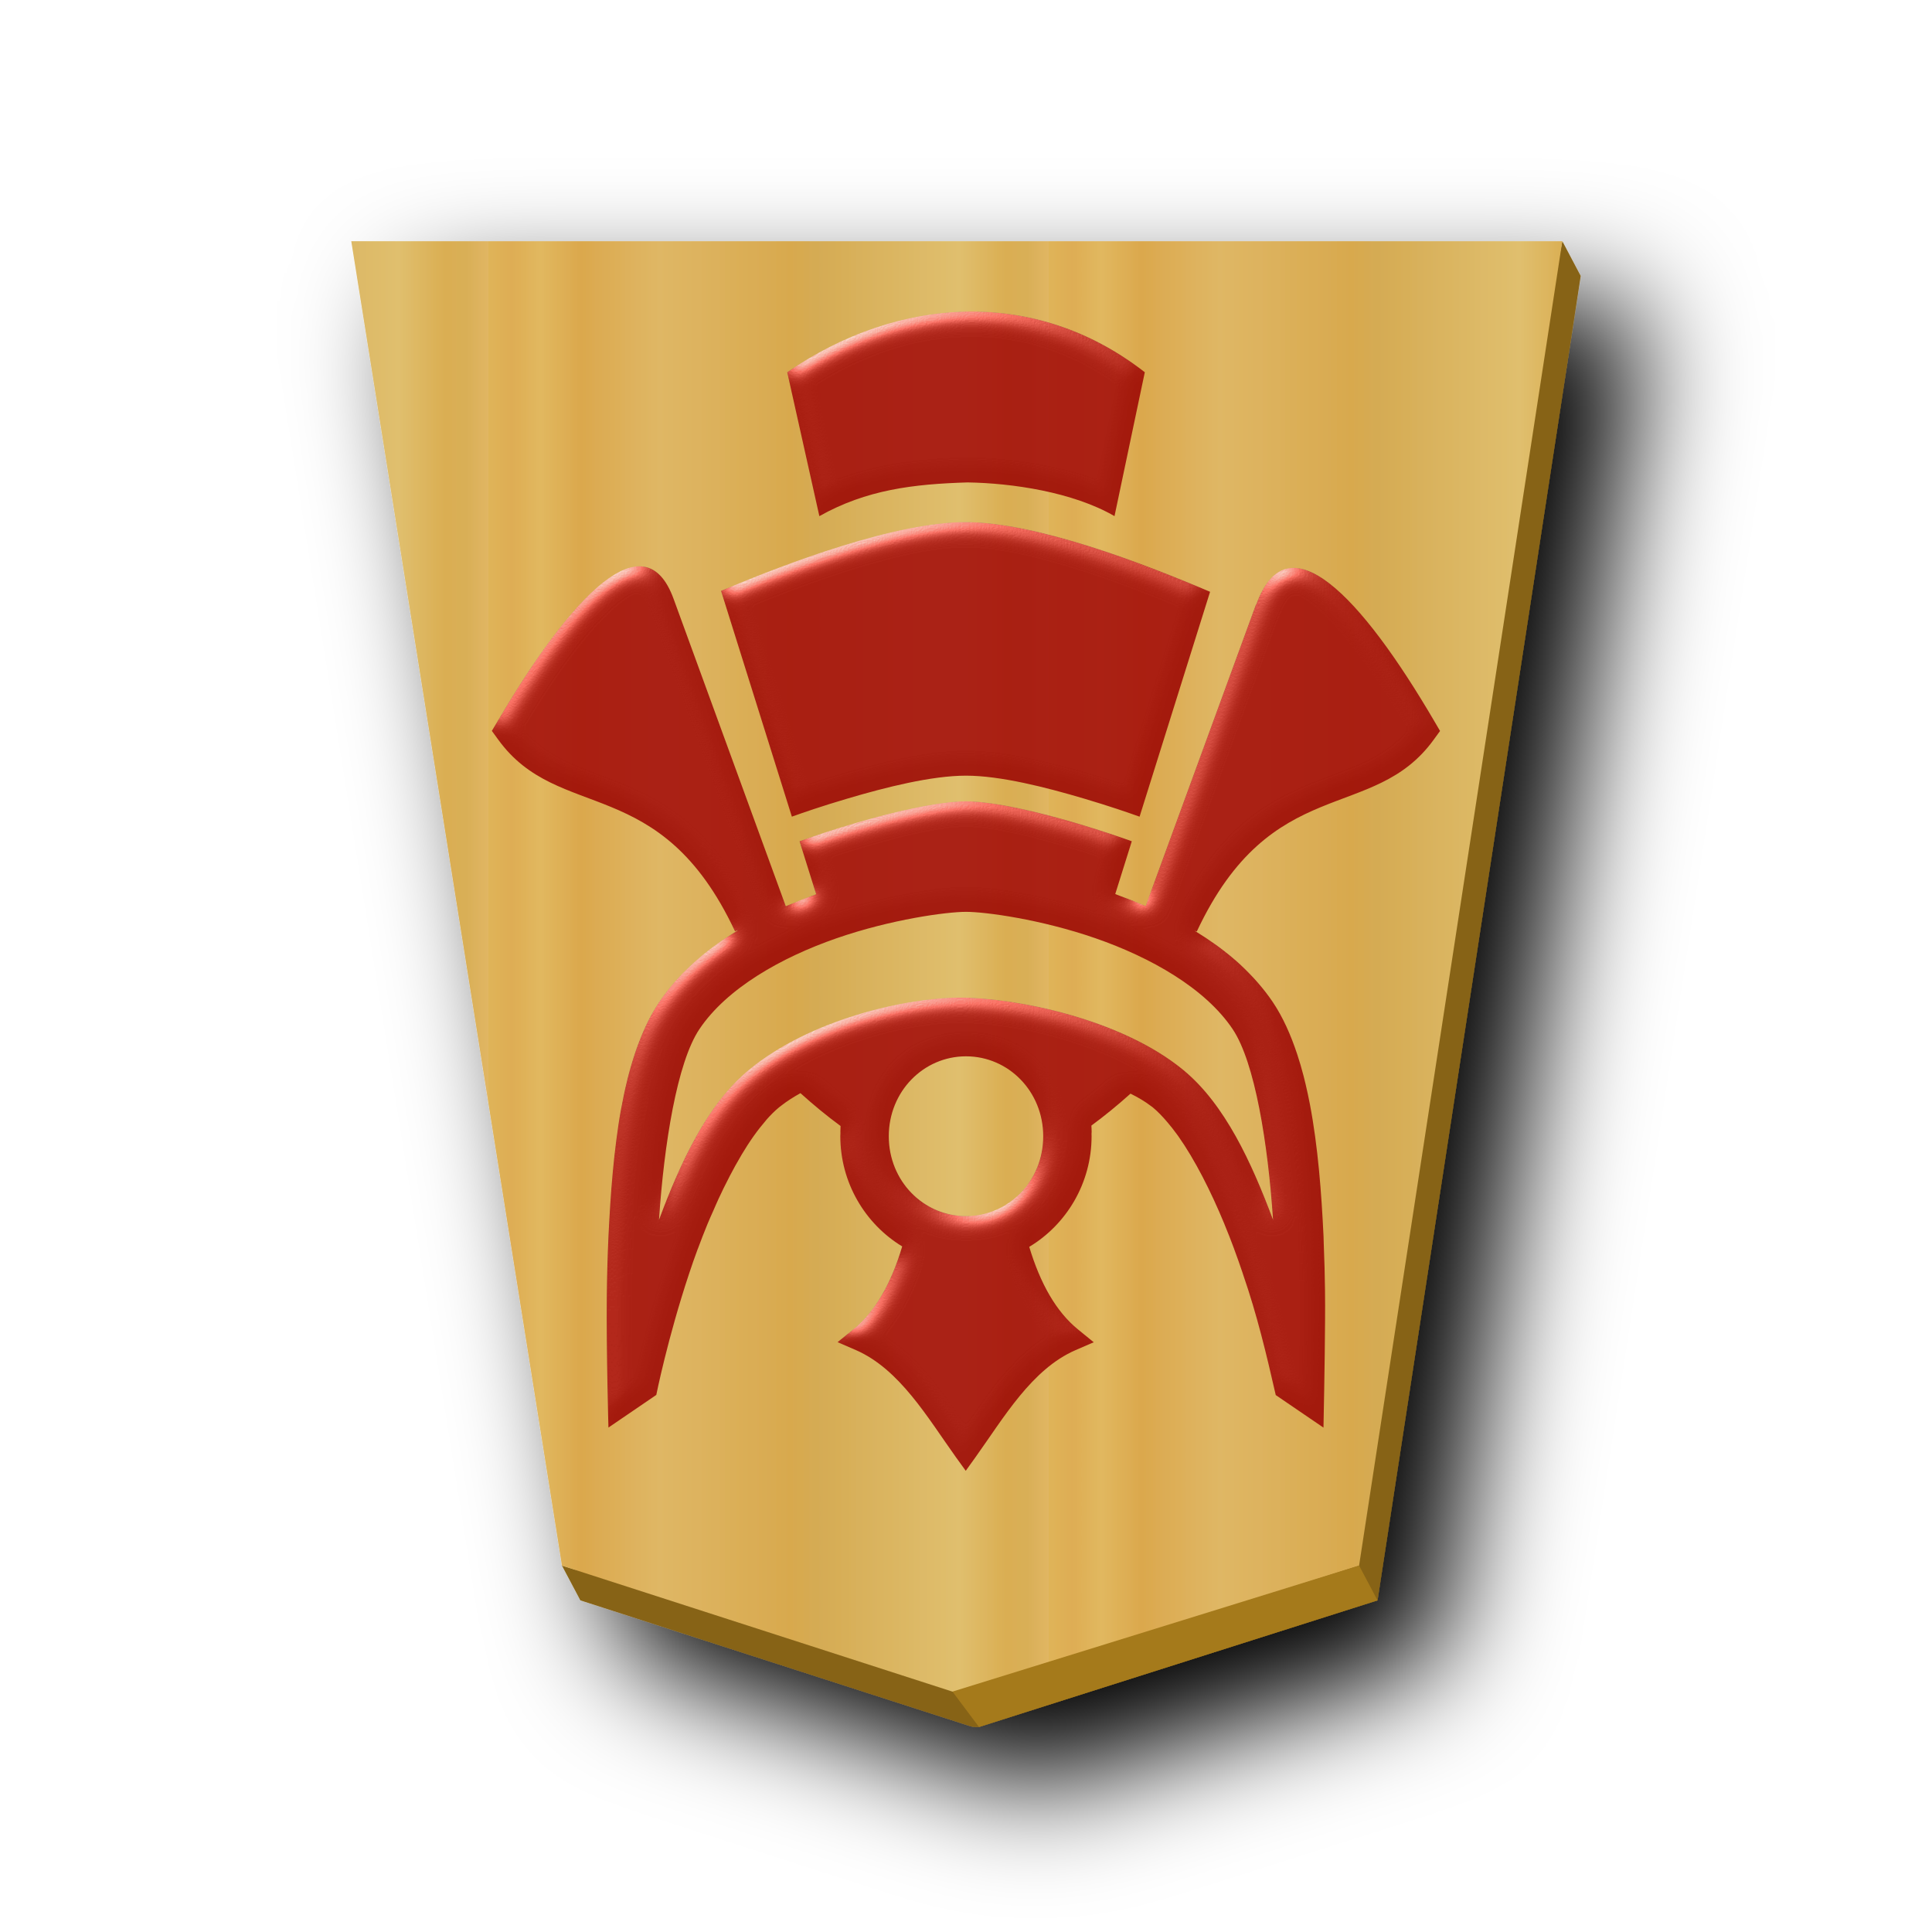
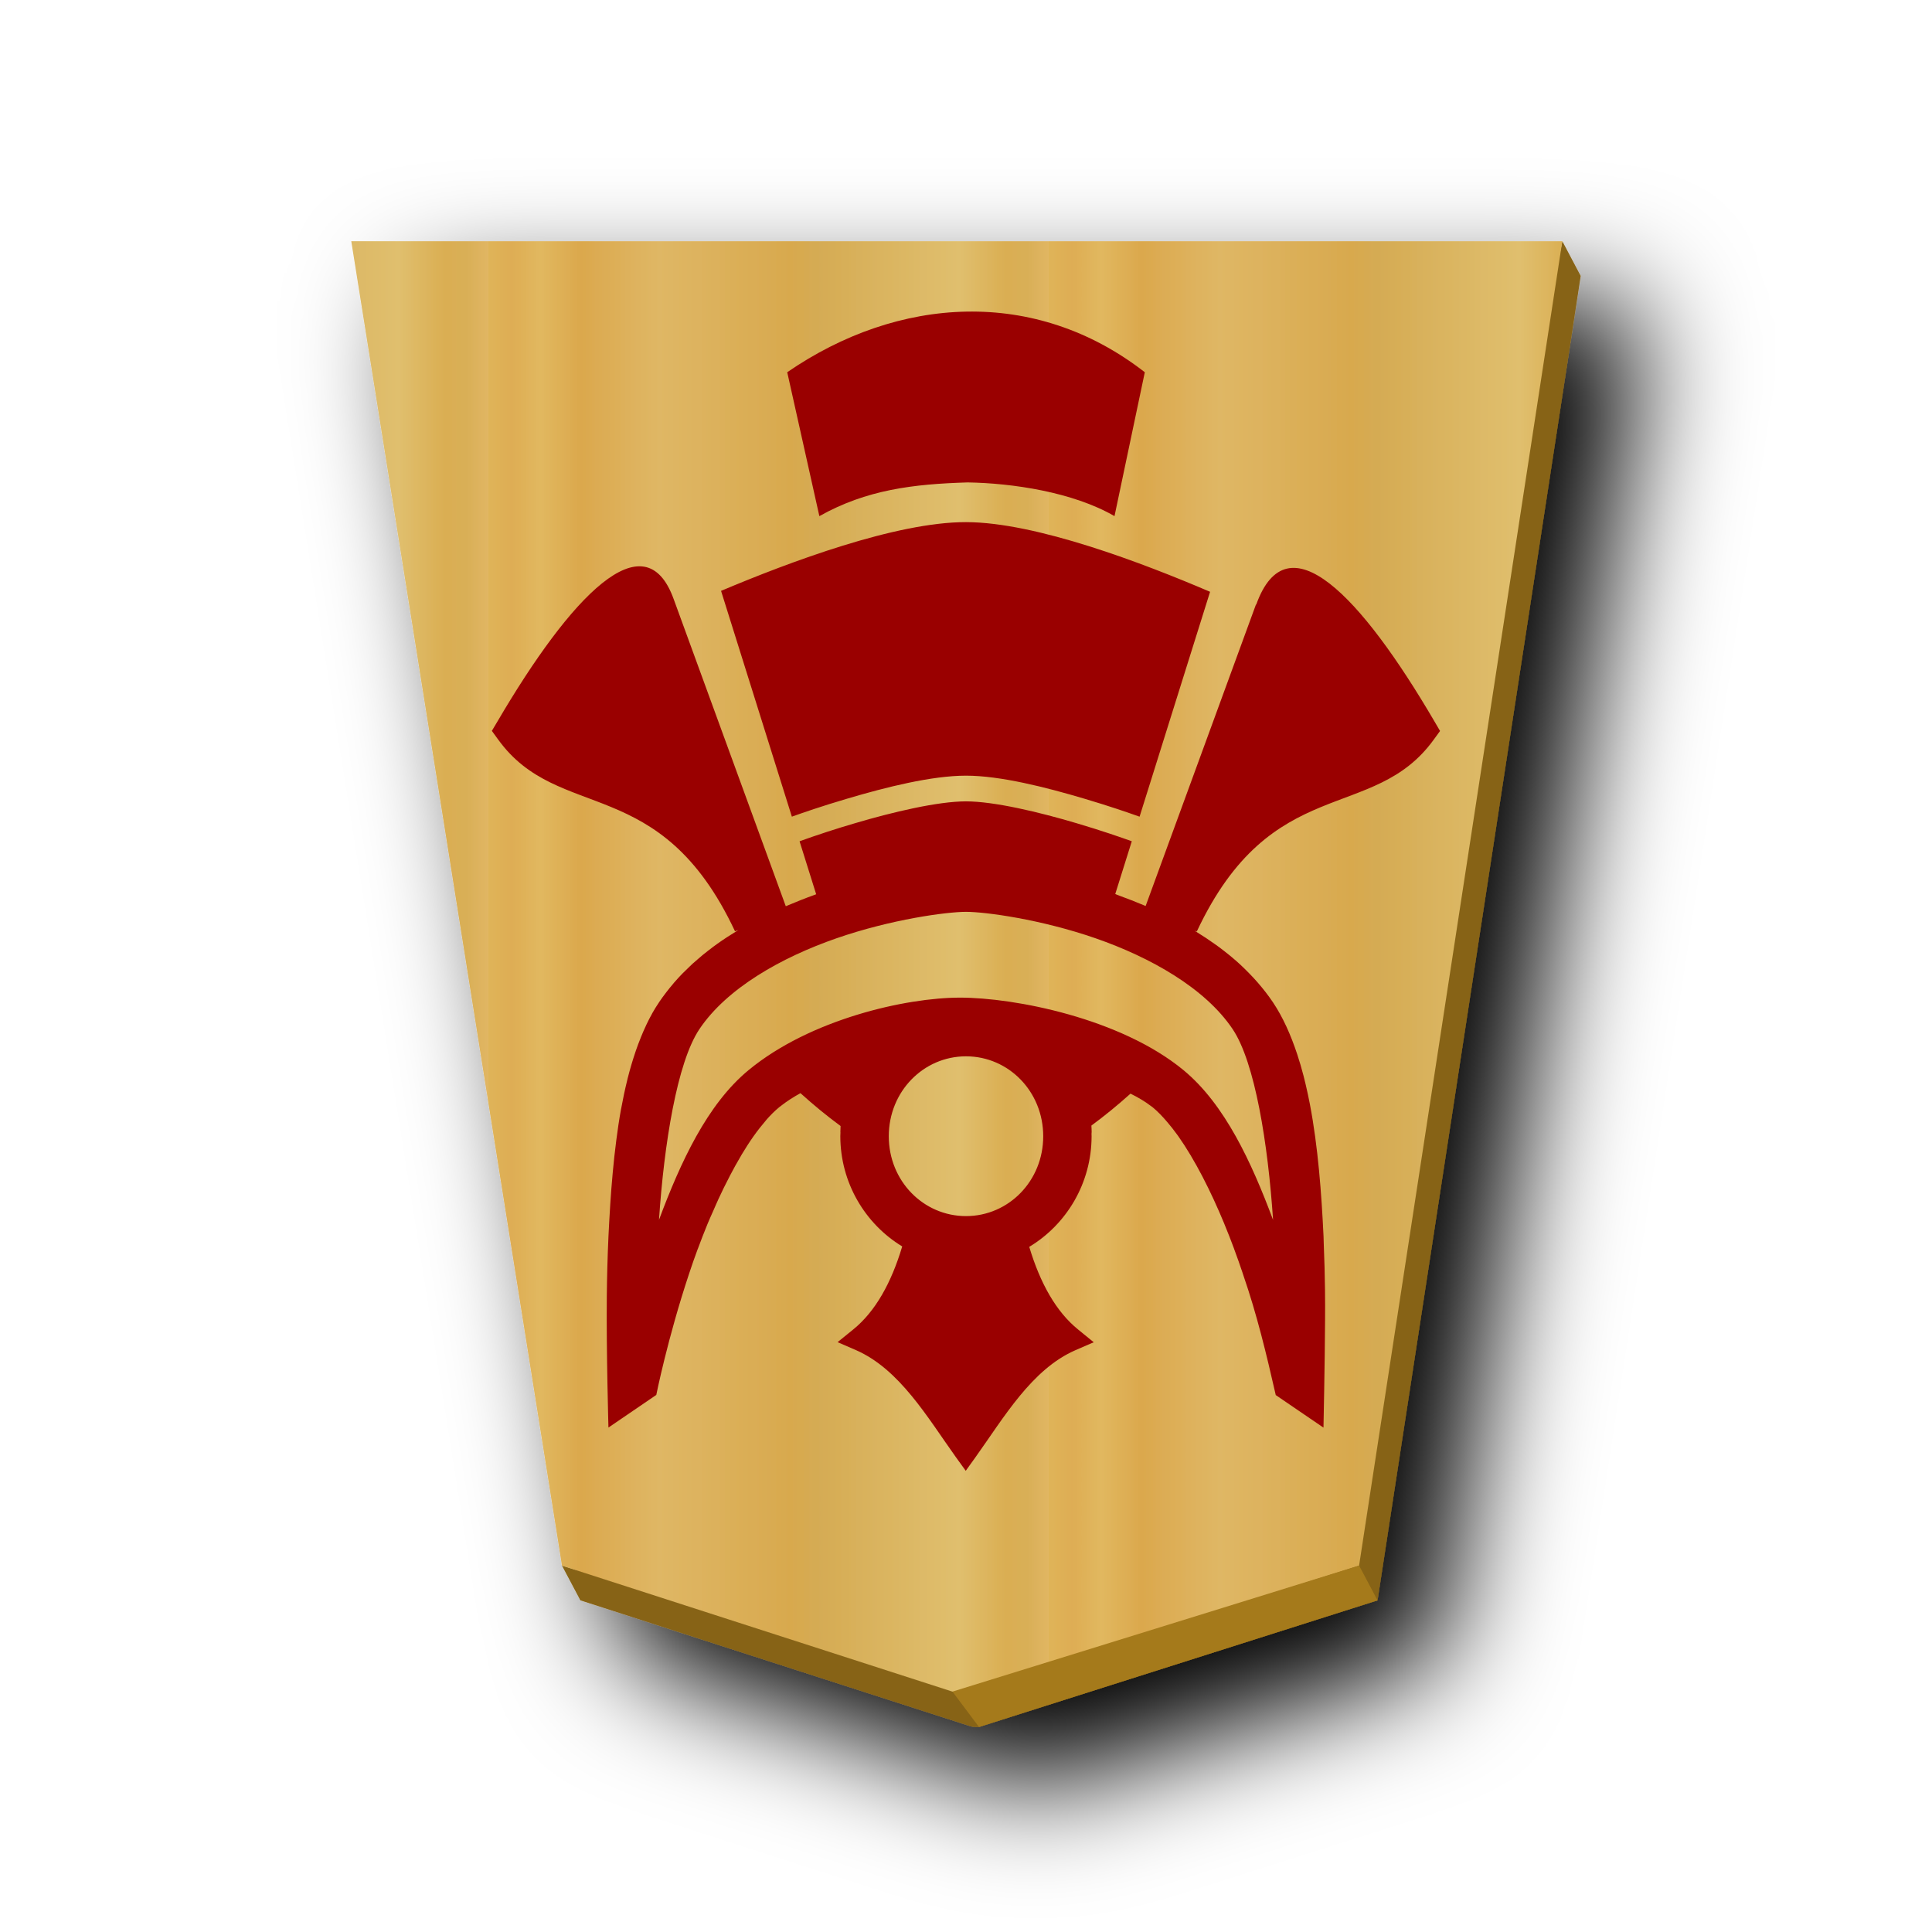
<svg xmlns="http://www.w3.org/2000/svg" xmlns:xlink="http://www.w3.org/1999/xlink" viewBox="0 0 60 60" version="1.1" id="svg36">
  <defs id="defs22">
    <linearGradient id="1NG_svg__a">
      <stop offset="0" stop-color="#dfb459" id="stop1" />
      <stop offset=".033" stop-color="#dead54" id="stop2" />
      <stop offset=".093" stop-color="#e1b85f" id="stop3" />
      <stop offset=".165" stop-color="#dba84d" id="stop4" />
      <stop offset=".305" stop-color="#dfb765" id="stop5" />
      <stop offset=".539" stop-color="#d8a94e" id="stop6" />
      <stop offset=".586" stop-color="#d5ab53" id="stop7" />
      <stop offset=".84" stop-color="#e0bf6e" id="stop8" />
      <stop offset=".924" stop-color="#daae52" id="stop9" />
      <stop offset=".962" stop-color="#d9af57" id="stop10" />
      <stop offset="1" stop-color="#e1b663" id="stop11" />
    </linearGradient>
    <linearGradient xlink:href="#1NG_svg__a" id="1NG_svg__c" x1="148.368" x2="129.504" y1="49.819" y2="49.819" gradientUnits="userSpaceOnUse" spreadMethod="repeat" />
    <linearGradient xlink:href="#1FU_svg__a" id="1NG_svg__e" x1="148.368" x2="129.504" y1="49.819" y2="49.819" gradientUnits="userSpaceOnUse" spreadMethod="repeat" />
    <filter id="1NG_svg__d" x="-0.116" y="-0.096" width="1.28" height="1.232">
      <feGaussianBlur in="SourceAlpha" result="blur" stdDeviation="2" id="feGaussianBlur22" />
      <feOffset dx="2" dy="2" result="offsetBlur" id="feOffset22" />
      <feBlend in="SourceGraphic" in2="offsetBlur" id="feBlend22" />
    </filter>
    <linearGradient id="1FU_svg__a">
      <stop offset="0" stop-color="#dfb459" id="stop12-5" />
      <stop offset=".042" stop-color="#dead54" id="stop13-1" />
      <stop offset=".093" stop-color="#e1b85f" id="stop14-8" />
      <stop offset=".165" stop-color="#dba84d" id="stop15-1" />
      <stop offset=".305" stop-color="#dfb765" id="stop16-6" />
      <stop offset=".539" stop-color="#d8a94e" id="stop17-6" />
      <stop offset=".586" stop-color="#d5ab53" id="stop18-0" />
      <stop offset=".84" stop-color="#e0bf6e" id="stop19-7" />
      <stop offset=".924" stop-color="#daae52" id="stop20-1" />
      <stop offset=".962" stop-color="#d9af57" id="stop21-4" />
      <stop offset="1" stop-color="#e1b663" id="stop22-9" />
    </linearGradient>
    <filter style="color-interpolation-filters:sRGB;" id="filter37" x="-0.026" y="-0.021" width="1.052" height="1.043">
      <feColorMatrix values="1 0 0 0 0 0 1 0 0 0 0 0 1 0 0 0 0 0 0.85 0" result="color" in="SourceGraphic" id="feColorMatrix36" />
      <feGaussianBlur in="SourceAlpha" stdDeviation="0.32" result="blur" id="feGaussianBlur36" />
      <feSpecularLighting in="blur" specularExponent="25" specularConstant="2.019" surfaceScale="5" lighting-color="rgb(255,255,255)" result="specular" id="feSpecularLighting36">
        <feDistantLight elevation="25" azimuth="245" id="feDistantLight36" />
      </feSpecularLighting>
      <feComposite in="specular" in2="SourceGraphic" k3="1" k2="1" operator="arithmetic" result="composite1" id="feComposite36" />
      <feComposite in="composite1" in2="color" operator="atop" result="composite2" id="feComposite37" />
    </filter>
  </defs>
  <g fill="url(#1NG_svg__c)" filter="url(#1NG_svg__d)" transform="translate(-88.746 -20.034)scale(.92309)" id="g23">
    <path fill="#876419" d="m148.703 29.817-.234 1.17h-39.89l6.924 43.53-.457-.142.62 1.17 13.14 4.24c.09.018.18.03.27.02l13.409-4.26 6.836-44.558z" id="path22" />
    <path fill="url(#1NG_svg__e)" d="m-37.3-31.01-13.408 4.26-6.837 44.558h40.743L-23.89-26.75l-13.138-4.239a.9.9 0 0 0-.271-.021z" transform="rotate(180 45.578 23.813)" id="path23" />
  </g>
  <path fill="#a57a1b" d="m29.58 52.534.823 1.099L42.78 49.7l-.572-1.08z" id="path24" />
-   <path id="path2-8" style="fill:#9a0000;fill-opacity:1;stroke-width:1;filter:url(#filter37)" d="m 29.992,45.677 0.303,-0.422 c 0.881,-1.232 1.746,-2.732 3.104,-3.324 l 0.568,-0.246 -0.482,-0.393 c -0.688,-0.556 -1.182,-1.442 -1.521,-2.57 1.158,-0.694 1.936,-1.981 1.936,-3.436 0,-0.025 -0.002,-0.049 -0.002,-0.074 3e-4,-0.02 0.004,-0.039 0.004,-0.059 3e-5,-0.067 -0.004,-0.132 -0.008,-0.197 0.415,-0.305 0.82,-0.638 1.215,-0.992 0.238,0.117 0.449,0.243 0.627,0.379 0.02,0.016 0.045,0.031 0.064,0.047 0.154,0.127 0.306,0.286 0.459,0.467 0.1,0.118 0.2,0.243 0.299,0.381 0.011,0.016 0.022,0.029 0.033,0.045 0.518,0.734 1.013,1.711 1.434,2.73 v 0.002 c 0.105,0.254 0.206,0.511 0.301,0.768 v 0.002 c 0.095,0.256 0.186,0.512 0.27,0.764 v 0.002 c 0.006,0.019 0.011,0.036 0.018,0.055 0.418,1.209 0.717,2.45 1,3.695 6e-5,3.1e-4 0.004,0.021 0.004,0.021 v 0.002 l 1.484,1.012 c 0,0 0.043,-2.037 0.049,-3.322 0.002,-0.311 0.003,-0.609 -0.002,-0.963 -0.006,-0.454 -0.018,-0.935 -0.039,-1.434 -0.003,-0.075 -0.002,-0.139 -0.006,-0.215 -0.064,-1.35 -0.172,-2.79 -0.424,-4.109 -0.04,-0.211 -0.085,-0.417 -0.133,-0.621 -0.021,-0.089 -0.042,-0.177 -0.065,-0.264 -0.059,-0.228 -0.124,-0.449 -0.195,-0.664 -0.199,-0.602 -0.444,-1.154 -0.756,-1.619 -0.145,-0.216 -0.304,-0.419 -0.473,-0.613 -0.084,-0.097 -0.172,-0.191 -0.262,-0.283 -0.089,-0.092 -0.181,-0.182 -0.275,-0.27 -0.085,-0.079 -0.173,-0.156 -0.262,-0.23 -0.017,-0.014 -0.034,-0.029 -0.051,-0.043 -0.066,-0.055 -0.133,-0.108 -0.201,-0.16 -0.047,-0.037 -0.094,-0.073 -0.143,-0.109 -0.041,-0.031 -0.083,-0.06 -0.125,-0.09 -0.189,-0.136 -0.385,-0.265 -0.584,-0.387 -0.019,-0.012 -0.037,-0.025 -0.057,-0.037 0.017,0.006 0.055,0.02 0.07,0.025 2.324,-4.953 5.476,-3.353 7.359,-5.959 l 0.195,-0.268 -0.17,-0.291 c -2.277,-3.89 -4.572,-6.331 -5.539,-3.633 -0.003,0 -0.006,-0.001 -0.008,-0.004 l -3.426,9.363 c -0.024,-0.01 -0.048,-0.019 -0.072,-0.029 -0.242,-0.102 -0.485,-0.197 -0.727,-0.285 -0.048,-0.018 -0.097,-0.04 -0.145,-0.057 l 0.514,-1.639 c -0.342,-0.122 -0.901,-0.319 -1.711,-0.559 -1.156,-0.344 -2.564,-0.68 -3.439,-0.68 -0.877,0 -2.292,0.336 -3.451,0.68 -0.578,0.169 -1.15,0.356 -1.717,0.559 l 0.516,1.646 c -0.018,0.007 -0.036,0.015 -0.055,0.021 -0.282,0.101 -0.565,0.214 -0.848,0.334 -0.013,0.006 -0.028,0.01 -0.041,0.016 l -3.479,-9.531 c -0.902,-2.514 -3.205,-0.081 -5.477,3.797 l -0.172,0.289 0.195,0.268 c 1.882,2.606 5.032,1.003 7.355,5.953 v 0.002 c 0.024,-0.008 0.078,-0.027 0.105,-0.037 -0.013,0.007 -0.025,0.016 -0.037,0.023 -0.21,0.127 -0.417,0.262 -0.617,0.404 -0.043,0.031 -0.086,0.062 -0.129,0.094 -0.053,0.04 -0.106,0.08 -0.158,0.121 -0.058,0.045 -0.115,0.09 -0.172,0.137 -0.043,0.035 -0.083,0.072 -0.125,0.107 -0.06,0.052 -0.121,0.103 -0.18,0.156 -0.033,0.03 -0.064,0.061 -0.096,0.092 -0.072,0.068 -0.142,0.135 -0.211,0.205 l -0.004,0.004 c -0.004,0.005 -0.009,0.009 -0.014,0.014 -0.082,0.085 -0.163,0.172 -0.24,0.262 -0.002,0.003 -0.005,0.005 -0.008,0.008 -0.012,0.014 -0.023,0.029 -0.035,0.043 -0.072,0.084 -0.142,0.17 -0.209,0.258 -0.078,0.102 -0.155,0.205 -0.227,0.312 v 0.002 c -0.073,0.109 -0.145,0.222 -0.211,0.34 v 0.002 c -0.066,0.118 -0.13,0.241 -0.189,0.367 v 0.002 c -0.06,0.126 -0.116,0.255 -0.17,0.389 v 0.002 c -0.054,0.133 -0.106,0.27 -0.154,0.41 v 0.002 c -0.003,0.008 -0.005,0.016 -0.008,0.023 -0.09,0.266 -0.172,0.542 -0.244,0.828 -0.002,0.008 -0.004,0.015 -0.006,0.023 v 0.002 c -0.002,0.009 -0.004,0.018 -0.006,0.027 -0.071,0.286 -0.133,0.579 -0.188,0.879 -0.002,0.009 -0.004,0.017 -0.006,0.025 v 0.002 c -0.058,0.318 -0.106,0.644 -0.148,0.973 v 0.002 c -0.043,0.328 -0.079,0.66 -0.109,0.992 v 0.002 c -0.031,0.333 -0.057,0.667 -0.078,0.998 v 0.002 c -0.021,0.331 -0.039,0.659 -0.055,0.982 v 0.002 c -10e-5,0.002 9e-5,0.004 0,0.006 -0.03,0.644 -0.045,1.264 -0.051,1.834 -10e-6,0.001 10e-6,0.003 0,0.004 v 0.002 c -0.017,1.719 0.051,4.086 0.051,4.086 l 1.484,-1.012 c 0,0 0,-0.004 0,-0.004 l 0.002,0.002 c 0,0 0.35,-1.755 1.021,-3.773 0.084,-0.252 0.172,-0.508 0.268,-0.764 l 0.002,-0.002 c 0.095,-0.256 0.194,-0.513 0.299,-0.768 0.059,-0.144 0.123,-0.284 0.186,-0.426 0.048,-0.109 0.095,-0.221 0.145,-0.328 v -0.002 c 0.113,-0.246 0.231,-0.485 0.352,-0.717 v -0.002 c 0.12,-0.231 0.244,-0.454 0.369,-0.664 v -0.002 c 0.126,-0.21 0.253,-0.409 0.383,-0.592 l 0.002,-0.002 c 0.121,-0.171 0.243,-0.325 0.365,-0.467 0.009,-0.011 0.018,-0.023 0.027,-0.033 v -0.002 c 0.066,-0.074 0.131,-0.144 0.197,-0.209 0.066,-0.065 0.133,-0.125 0.199,-0.18 0.02,-0.017 0.044,-0.032 0.064,-0.049 0.178,-0.139 0.378,-0.268 0.598,-0.389 0.405,0.365 0.819,0.707 1.246,1.02 -0.003,0.061 -0.006,0.12 -0.006,0.182 0,0.007 0.002,0.013 0.002,0.019 -0.001,0.038 -0.004,0.075 -0.004,0.113 0,1.449 0.772,2.729 1.922,3.426 -0.339,1.133 -0.834,2.023 -1.523,2.58 l -0.484,0.393 0.568,0.246 c 1.358,0.592 2.224,2.092 3.105,3.324 z m 9.543,-7.795 c -0.665,-1.777 -1.492,-3.584 -2.781,-4.648 -1.955,-1.613 -5.25,-2.252 -6.939,-2.252 -1.689,0 -4.656,0.673 -6.568,2.252 -1.29,1.064 -2.116,2.871 -2.781,4.648 0.157,-2.351 0.561,-4.886 1.254,-5.92 0.854,-1.275 2.555,-2.232 4.256,-2.822 1.7,-0.59 3.421,-0.822 4.025,-0.822 0.604,0 2.325,0.232 4.025,0.822 1.7,0.59 3.402,1.547 4.256,2.822 0.693,1.034 1.097,3.569 1.254,5.92 z m -9.535,-0.115 c -1.323,0 -2.398,-1.091 -2.398,-2.48 0,-1.389 1.076,-2.482 2.398,-2.482 1.323,0 2.398,1.093 2.398,2.482 0,1.389 -1.076,2.48 -2.398,2.48 z m 5.391,-12.406 2.189,-6.982 c -2.074,-0.887 -5.395,-2.16 -7.58,-2.164 -2.177,-0.003 -5.486,1.24 -7.607,2.135 l 2.199,7.012 c 0.362,-0.129 0.924,-0.325 1.729,-0.562 1.188,-0.352 2.61,-0.711 3.68,-0.711 1.065,0 2.483,0.361 3.668,0.713 0.8,0.237 1.36,0.432 1.723,0.561 z m -0.779,-9.332 c 0.313,-1.489 0.628,-2.98 0.941,-4.469 -3.407,-2.652 -7.663,-2.368 -11.105,0 l 0.998,4.469 c 1.467,-0.823 2.922,-0.996 4.604,-1.047 1.382,0.021 3.271,0.299 4.562,1.047 z" />
+   <path id="path2-8" style="fill:#9a0000;fill-opacity:1;stroke-width:1" d="m 29.992,45.677 0.303,-0.422 c 0.881,-1.232 1.746,-2.732 3.104,-3.324 l 0.568,-0.246 -0.482,-0.393 c -0.688,-0.556 -1.182,-1.442 -1.521,-2.57 1.158,-0.694 1.936,-1.981 1.936,-3.436 0,-0.025 -0.002,-0.049 -0.002,-0.074 3e-4,-0.02 0.004,-0.039 0.004,-0.059 3e-5,-0.067 -0.004,-0.132 -0.008,-0.197 0.415,-0.305 0.82,-0.638 1.215,-0.992 0.238,0.117 0.449,0.243 0.627,0.379 0.02,0.016 0.045,0.031 0.064,0.047 0.154,0.127 0.306,0.286 0.459,0.467 0.1,0.118 0.2,0.243 0.299,0.381 0.011,0.016 0.022,0.029 0.033,0.045 0.518,0.734 1.013,1.711 1.434,2.73 v 0.002 c 0.105,0.254 0.206,0.511 0.301,0.768 v 0.002 c 0.095,0.256 0.186,0.512 0.27,0.764 v 0.002 c 0.006,0.019 0.011,0.036 0.018,0.055 0.418,1.209 0.717,2.45 1,3.695 6e-5,3.1e-4 0.004,0.021 0.004,0.021 v 0.002 l 1.484,1.012 c 0,0 0.043,-2.037 0.049,-3.322 0.002,-0.311 0.003,-0.609 -0.002,-0.963 -0.006,-0.454 -0.018,-0.935 -0.039,-1.434 -0.003,-0.075 -0.002,-0.139 -0.006,-0.215 -0.064,-1.35 -0.172,-2.79 -0.424,-4.109 -0.04,-0.211 -0.085,-0.417 -0.133,-0.621 -0.021,-0.089 -0.042,-0.177 -0.065,-0.264 -0.059,-0.228 -0.124,-0.449 -0.195,-0.664 -0.199,-0.602 -0.444,-1.154 -0.756,-1.619 -0.145,-0.216 -0.304,-0.419 -0.473,-0.613 -0.084,-0.097 -0.172,-0.191 -0.262,-0.283 -0.089,-0.092 -0.181,-0.182 -0.275,-0.27 -0.085,-0.079 -0.173,-0.156 -0.262,-0.23 -0.017,-0.014 -0.034,-0.029 -0.051,-0.043 -0.066,-0.055 -0.133,-0.108 -0.201,-0.16 -0.047,-0.037 -0.094,-0.073 -0.143,-0.109 -0.041,-0.031 -0.083,-0.06 -0.125,-0.09 -0.189,-0.136 -0.385,-0.265 -0.584,-0.387 -0.019,-0.012 -0.037,-0.025 -0.057,-0.037 0.017,0.006 0.055,0.02 0.07,0.025 2.324,-4.953 5.476,-3.353 7.359,-5.959 l 0.195,-0.268 -0.17,-0.291 c -2.277,-3.89 -4.572,-6.331 -5.539,-3.633 -0.003,0 -0.006,-0.001 -0.008,-0.004 l -3.426,9.363 c -0.024,-0.01 -0.048,-0.019 -0.072,-0.029 -0.242,-0.102 -0.485,-0.197 -0.727,-0.285 -0.048,-0.018 -0.097,-0.04 -0.145,-0.057 l 0.514,-1.639 c -0.342,-0.122 -0.901,-0.319 -1.711,-0.559 -1.156,-0.344 -2.564,-0.68 -3.439,-0.68 -0.877,0 -2.292,0.336 -3.451,0.68 -0.578,0.169 -1.15,0.356 -1.717,0.559 l 0.516,1.646 c -0.018,0.007 -0.036,0.015 -0.055,0.021 -0.282,0.101 -0.565,0.214 -0.848,0.334 -0.013,0.006 -0.028,0.01 -0.041,0.016 l -3.479,-9.531 c -0.902,-2.514 -3.205,-0.081 -5.477,3.797 l -0.172,0.289 0.195,0.268 c 1.882,2.606 5.032,1.003 7.355,5.953 v 0.002 c 0.024,-0.008 0.078,-0.027 0.105,-0.037 -0.013,0.007 -0.025,0.016 -0.037,0.023 -0.21,0.127 -0.417,0.262 -0.617,0.404 -0.043,0.031 -0.086,0.062 -0.129,0.094 -0.053,0.04 -0.106,0.08 -0.158,0.121 -0.058,0.045 -0.115,0.09 -0.172,0.137 -0.043,0.035 -0.083,0.072 -0.125,0.107 -0.06,0.052 -0.121,0.103 -0.18,0.156 -0.033,0.03 -0.064,0.061 -0.096,0.092 -0.072,0.068 -0.142,0.135 -0.211,0.205 l -0.004,0.004 c -0.004,0.005 -0.009,0.009 -0.014,0.014 -0.082,0.085 -0.163,0.172 -0.24,0.262 -0.002,0.003 -0.005,0.005 -0.008,0.008 -0.012,0.014 -0.023,0.029 -0.035,0.043 -0.072,0.084 -0.142,0.17 -0.209,0.258 -0.078,0.102 -0.155,0.205 -0.227,0.312 v 0.002 c -0.073,0.109 -0.145,0.222 -0.211,0.34 v 0.002 c -0.066,0.118 -0.13,0.241 -0.189,0.367 v 0.002 c -0.06,0.126 -0.116,0.255 -0.17,0.389 v 0.002 c -0.054,0.133 -0.106,0.27 -0.154,0.41 v 0.002 c -0.003,0.008 -0.005,0.016 -0.008,0.023 -0.09,0.266 -0.172,0.542 -0.244,0.828 -0.002,0.008 -0.004,0.015 -0.006,0.023 v 0.002 c -0.002,0.009 -0.004,0.018 -0.006,0.027 -0.071,0.286 -0.133,0.579 -0.188,0.879 -0.002,0.009 -0.004,0.017 -0.006,0.025 v 0.002 c -0.058,0.318 -0.106,0.644 -0.148,0.973 v 0.002 c -0.043,0.328 -0.079,0.66 -0.109,0.992 v 0.002 c -0.031,0.333 -0.057,0.667 -0.078,0.998 v 0.002 c -0.021,0.331 -0.039,0.659 -0.055,0.982 v 0.002 c -10e-5,0.002 9e-5,0.004 0,0.006 -0.03,0.644 -0.045,1.264 -0.051,1.834 -10e-6,0.001 10e-6,0.003 0,0.004 v 0.002 c -0.017,1.719 0.051,4.086 0.051,4.086 l 1.484,-1.012 c 0,0 0,-0.004 0,-0.004 l 0.002,0.002 c 0,0 0.35,-1.755 1.021,-3.773 0.084,-0.252 0.172,-0.508 0.268,-0.764 l 0.002,-0.002 c 0.095,-0.256 0.194,-0.513 0.299,-0.768 0.059,-0.144 0.123,-0.284 0.186,-0.426 0.048,-0.109 0.095,-0.221 0.145,-0.328 v -0.002 c 0.113,-0.246 0.231,-0.485 0.352,-0.717 v -0.002 c 0.12,-0.231 0.244,-0.454 0.369,-0.664 v -0.002 c 0.126,-0.21 0.253,-0.409 0.383,-0.592 l 0.002,-0.002 c 0.121,-0.171 0.243,-0.325 0.365,-0.467 0.009,-0.011 0.018,-0.023 0.027,-0.033 v -0.002 c 0.066,-0.074 0.131,-0.144 0.197,-0.209 0.066,-0.065 0.133,-0.125 0.199,-0.18 0.02,-0.017 0.044,-0.032 0.064,-0.049 0.178,-0.139 0.378,-0.268 0.598,-0.389 0.405,0.365 0.819,0.707 1.246,1.02 -0.003,0.061 -0.006,0.12 -0.006,0.182 0,0.007 0.002,0.013 0.002,0.019 -0.001,0.038 -0.004,0.075 -0.004,0.113 0,1.449 0.772,2.729 1.922,3.426 -0.339,1.133 -0.834,2.023 -1.523,2.58 l -0.484,0.393 0.568,0.246 c 1.358,0.592 2.224,2.092 3.105,3.324 z m 9.543,-7.795 c -0.665,-1.777 -1.492,-3.584 -2.781,-4.648 -1.955,-1.613 -5.25,-2.252 -6.939,-2.252 -1.689,0 -4.656,0.673 -6.568,2.252 -1.29,1.064 -2.116,2.871 -2.781,4.648 0.157,-2.351 0.561,-4.886 1.254,-5.92 0.854,-1.275 2.555,-2.232 4.256,-2.822 1.7,-0.59 3.421,-0.822 4.025,-0.822 0.604,0 2.325,0.232 4.025,0.822 1.7,0.59 3.402,1.547 4.256,2.822 0.693,1.034 1.097,3.569 1.254,5.92 z m -9.535,-0.115 c -1.323,0 -2.398,-1.091 -2.398,-2.48 0,-1.389 1.076,-2.482 2.398,-2.482 1.323,0 2.398,1.093 2.398,2.482 0,1.389 -1.076,2.48 -2.398,2.48 z m 5.391,-12.406 2.189,-6.982 c -2.074,-0.887 -5.395,-2.16 -7.58,-2.164 -2.177,-0.003 -5.486,1.24 -7.607,2.135 l 2.199,7.012 c 0.362,-0.129 0.924,-0.325 1.729,-0.562 1.188,-0.352 2.61,-0.711 3.68,-0.711 1.065,0 2.483,0.361 3.668,0.713 0.8,0.237 1.36,0.432 1.723,0.561 z m -0.779,-9.332 c 0.313,-1.489 0.628,-2.98 0.941,-4.469 -3.407,-2.652 -7.663,-2.368 -11.105,0 l 0.998,4.469 c 1.467,-0.823 2.922,-0.996 4.604,-1.047 1.382,0.021 3.271,0.299 4.562,1.047 z" />
</svg>
